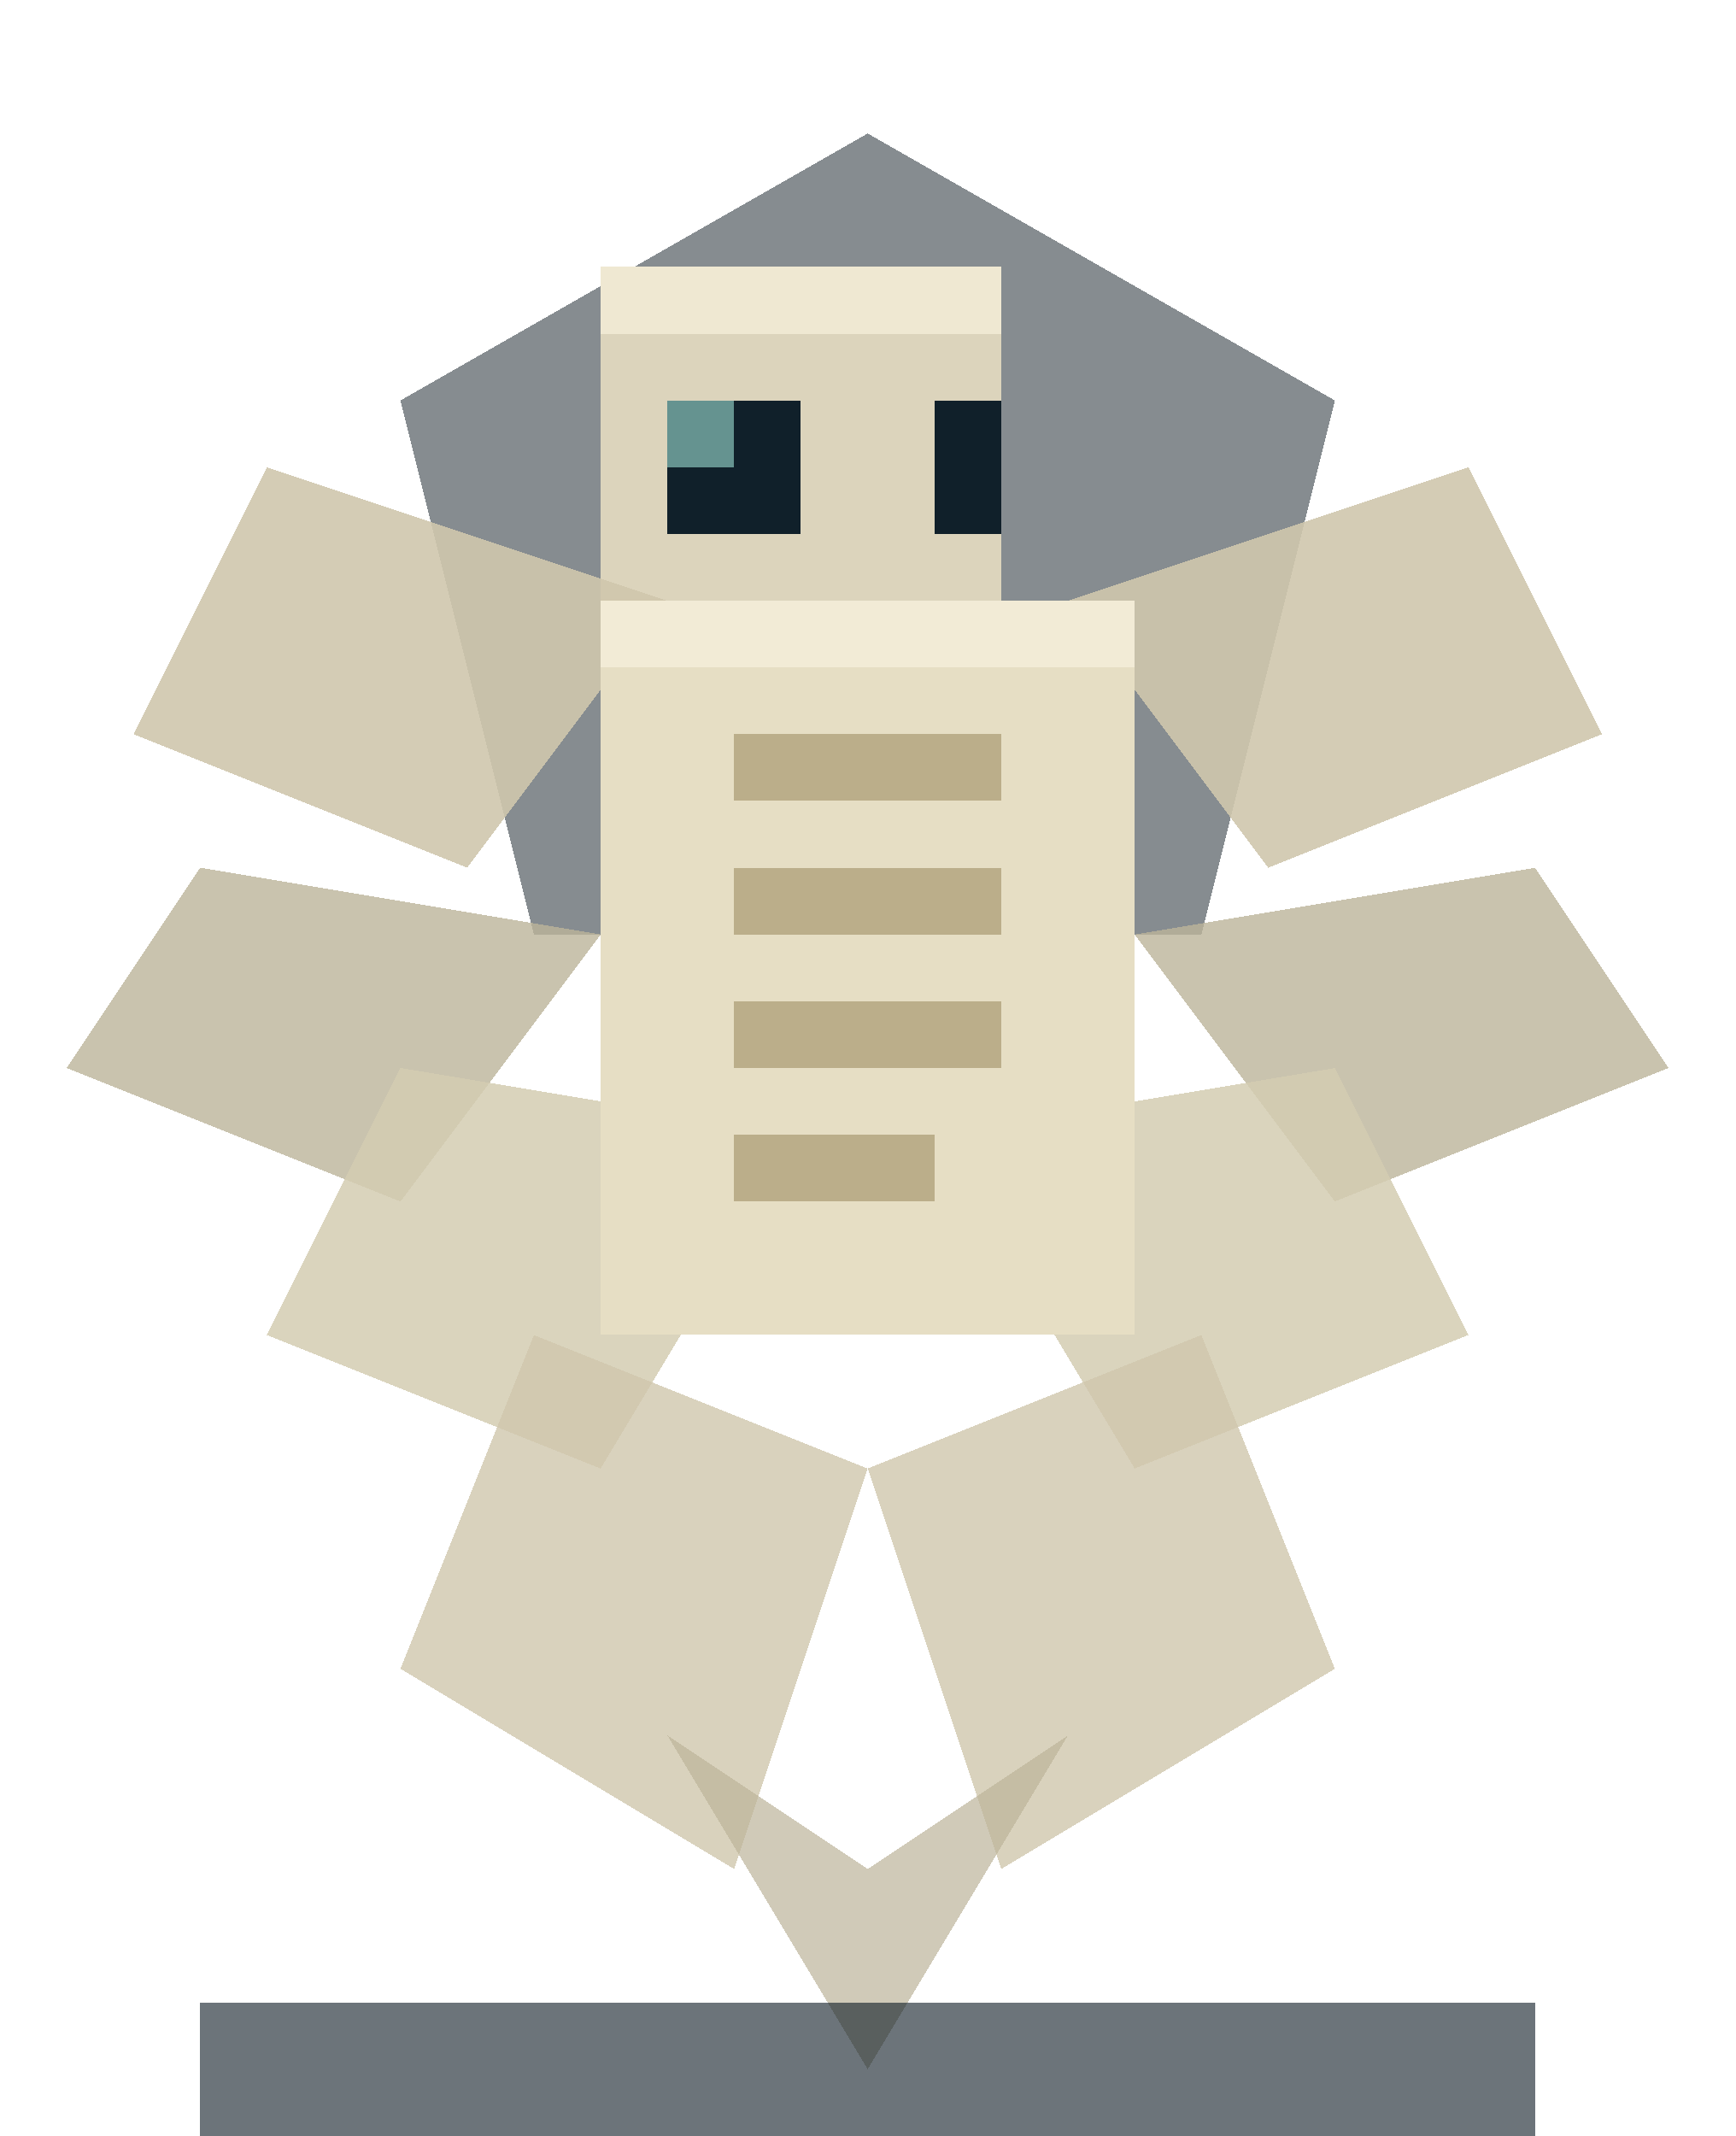
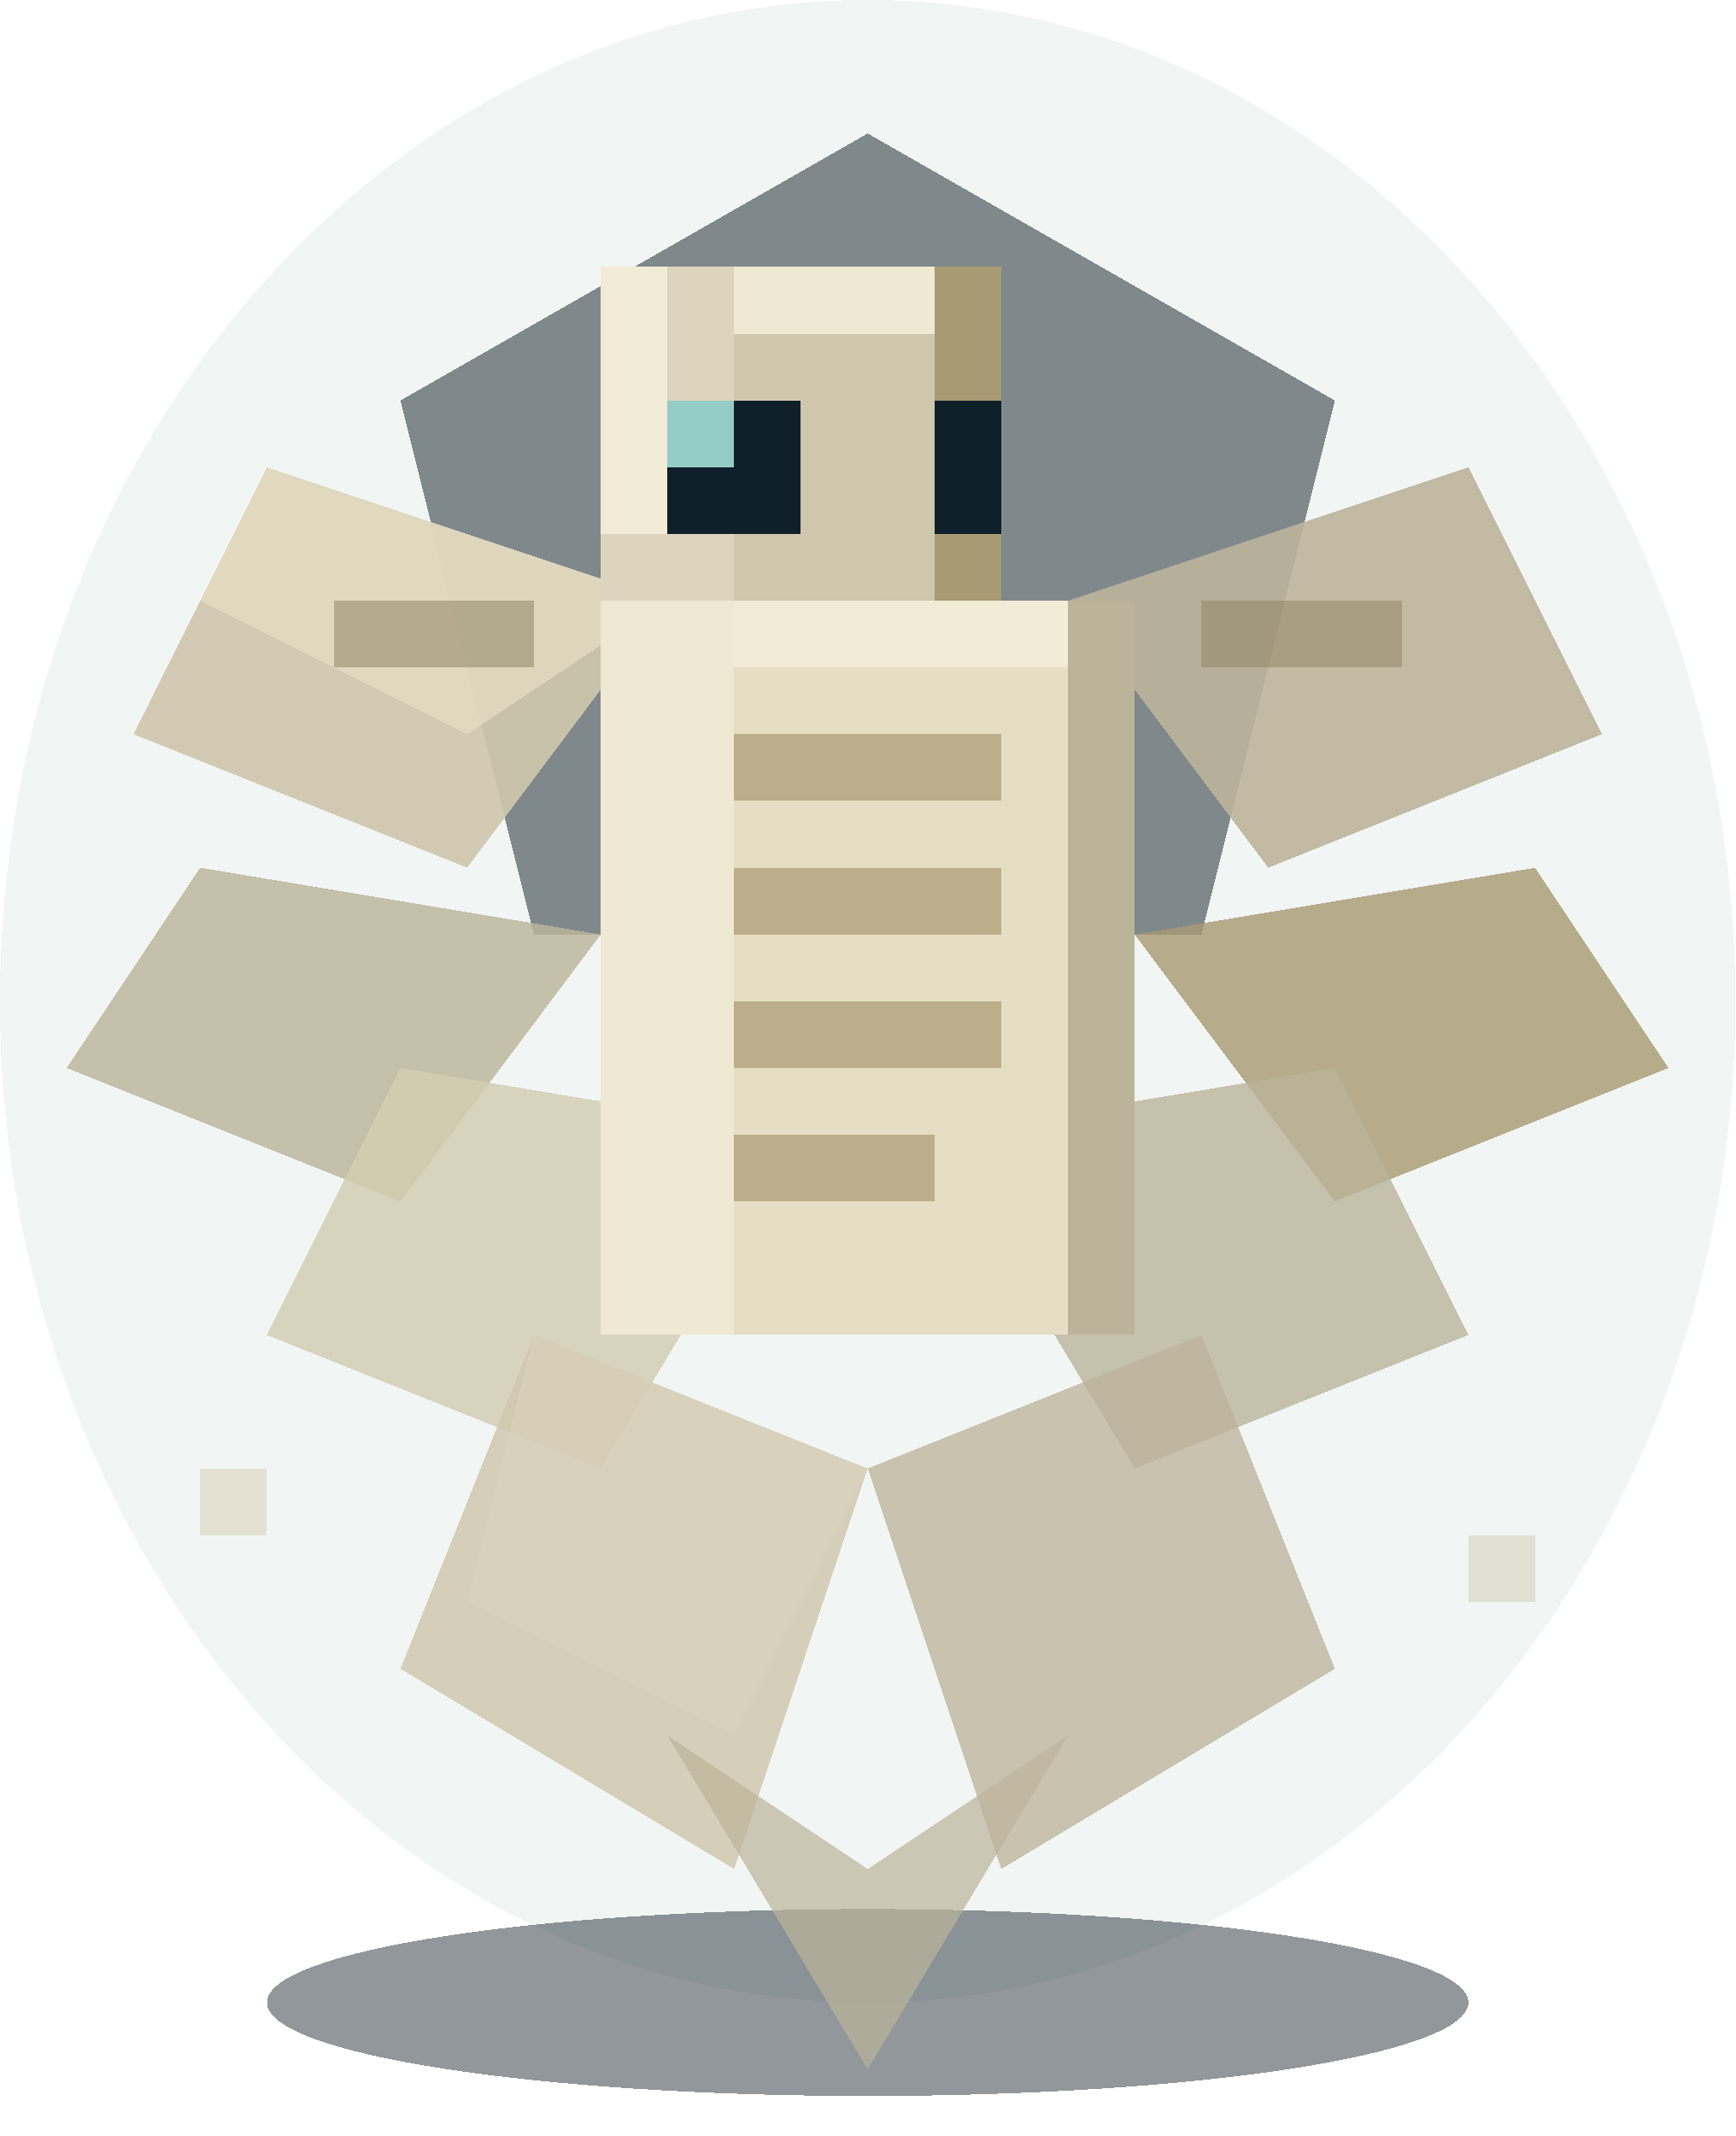
<svg xmlns="http://www.w3.org/2000/svg" viewBox="0 0 26 32" shape-rendering="crispEdges" preserveAspectRatio="xMidYMax meet" aria-label="Page-Wraith">
+   <ellipse cx="13" cy="15" rx="13" ry="15" fill="#4a8a82" opacity="0.08" />
+   <ellipse cx="13" cy="30" rx="9" ry="1.4" fill="#0a1822" opacity="0.45" />
  <polygon points="13,2 20,6 18,14 8,14 6,6" fill="#0e1a22" opacity="0.5" />
-   <rect x="9" y="4" width="6" height="5" fill="#dcd4bc" />
+   <polygon points="4,7 10,9 7,13 2,11" fill="#cfc7ad" opacity="0.92" />
+   <polygon points="22,7 16,9 19,13 24,11" fill="#bcb49a" opacity="0.9" />
+   <polygon points="4,7 10,9 7,11 3,9" fill="#e6dec4" opacity="0.7" />
+   <polygon points="3,13 9,14 6,18 1,16" fill="#bcb49a" opacity="0.82" />
+   <polygon points="23,13 17,14 20,18 25,16" fill="#a89a72" opacity="0.8" />
+   <polygon points="6,16 12,17 9,22 4,20" fill="#d4ccb2" opacity="0.85" />
+   <polygon points="20,16 14,17 17,22 22,20" fill="#bcb49a" opacity="0.8" />
+   <rect x="5" y="9" width="3" height="1" fill="#8a7c5a" opacity="0.5" />
+   <rect x="18" y="9" width="3" height="1" fill="#8a7c5a" opacity="0.45" />
+   <rect x="9" y="4" width="6" height="5" fill="#cfc7ad" />
  <rect x="9" y="4" width="6" height="1" fill="#efe8d2" />
+   <rect x="9" y="4" width="2" height="5" fill="#dcd4bc" />
+   <rect x="9" y="4" width="1" height="4" fill="#f2ebd6" />
+   <rect x="14" y="4" width="1" height="5" fill="#a89a72" />
  <rect x="10" y="6" width="2" height="2" fill="#10202a" />
  <rect x="14" y="6" width="1" height="2" fill="#10202a" />
-   <rect x="10" y="6" width="1" height="1" fill="#7ab0aa" opacity="0.8" />
-   <polygon points="4,7 10,9 7,13 2,11" fill="#cfc7ad" opacity="0.9" />
-   <polygon points="22,7 16,9 19,13 24,11" fill="#cfc7ad" opacity="0.9" />
-   <polygon points="3,13 9,14 6,18 1,16" fill="#bcb49a" opacity="0.8" />
-   <polygon points="23,13 17,14 20,18 25,16" fill="#bcb49a" opacity="0.8" />
-   <polygon points="6,16 12,17 9,22 4,20" fill="#d4ccb2" opacity="0.85" />
-   <polygon points="20,16 14,17 17,22 22,20" fill="#d4ccb2" opacity="0.85" />
+   <rect x="10" y="6" width="1" height="1" fill="#7ab0aa" />
+   <rect x="10" y="6" width="1" height="1" fill="#a8e0da" opacity="0.6" />
  <rect x="9" y="9" width="8" height="11" fill="#e6dec4" />
  <rect x="9" y="9" width="8" height="1" fill="#f2ebd6" />
+   <rect x="9" y="9" width="2" height="11" fill="#efe8d2" />
+   <rect x="16" y="9" width="1" height="11" fill="#bcb49a" />
  <rect x="11" y="11" width="4" height="1" fill="#a89a72" opacity="0.7" />
  <rect x="11" y="13" width="4" height="1" fill="#a89a72" opacity="0.7" />
  <rect x="11" y="15" width="4" height="1" fill="#a89a72" opacity="0.7" />
  <rect x="11" y="17" width="3" height="1" fill="#a89a72" opacity="0.7" />
-   <polygon points="8,20 13,22 11,28 6,25" fill="#cfc7ad" opacity="0.8" />
-   <polygon points="18,20 13,22 15,28 20,25" fill="#cfc7ad" opacity="0.8" />
+   <polygon points="8,20 13,22 11,28 6,25" fill="#cfc7ad" opacity="0.82" />
+   <polygon points="18,20 13,22 15,28 20,25" fill="#bcb49a" opacity="0.78" />
+   <polygon points="8,20 13,22 11,26 7,24" fill="#dcd4bc" opacity="0.5" />
  <polygon points="10,26 13,28 16,26 13,31" fill="#bcb49a" opacity="0.7" />
-   <rect x="3" y="30" width="20" height="2" fill="#0a1822" opacity="0.6" />
+   <rect x="3" y="22" width="1" height="1" fill="#dcd4bc" opacity="0.6" />
+   <rect x="22" y="23" width="1" height="1" fill="#cfc7ad" opacity="0.5" />
</svg>
